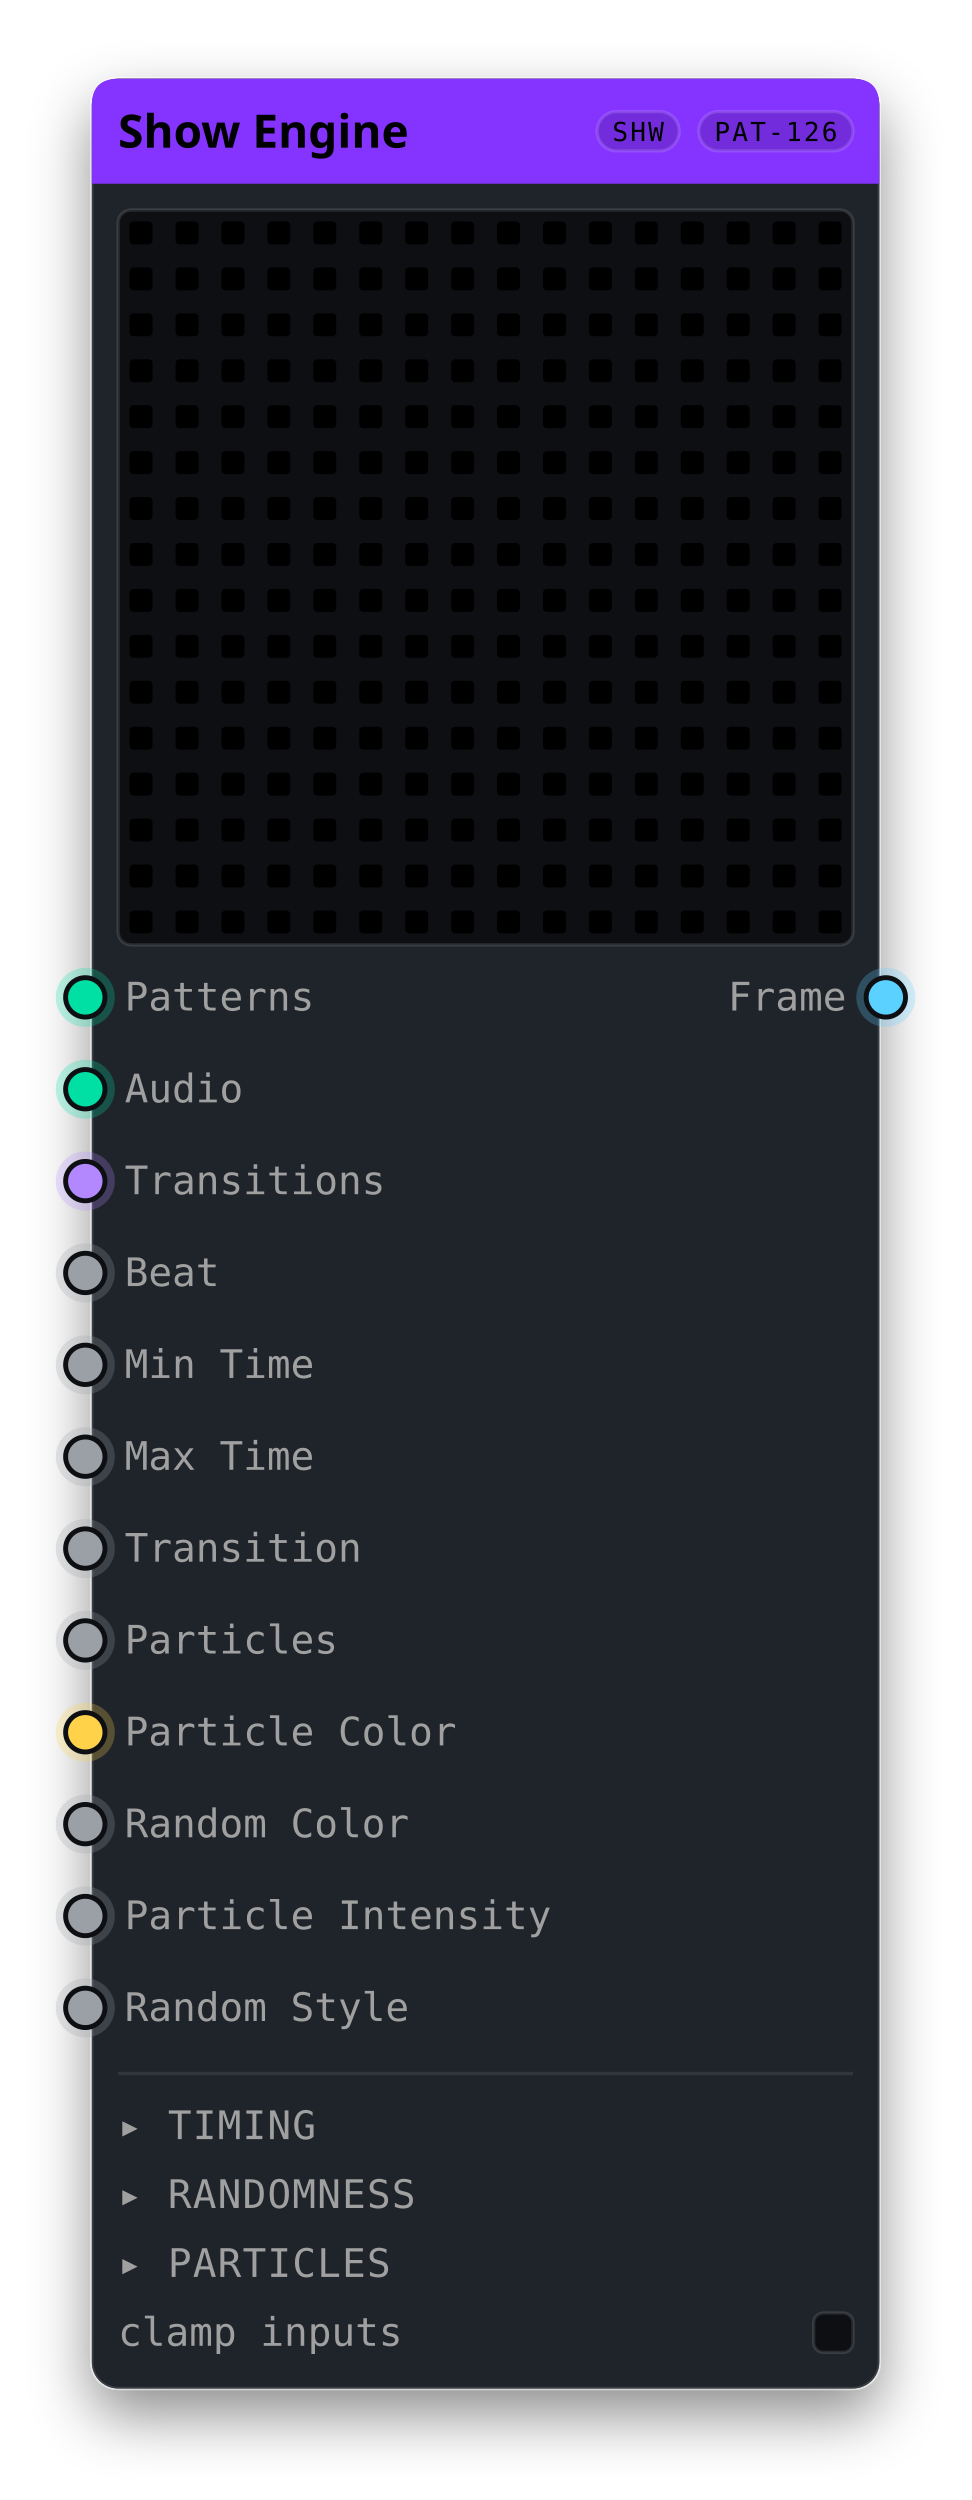
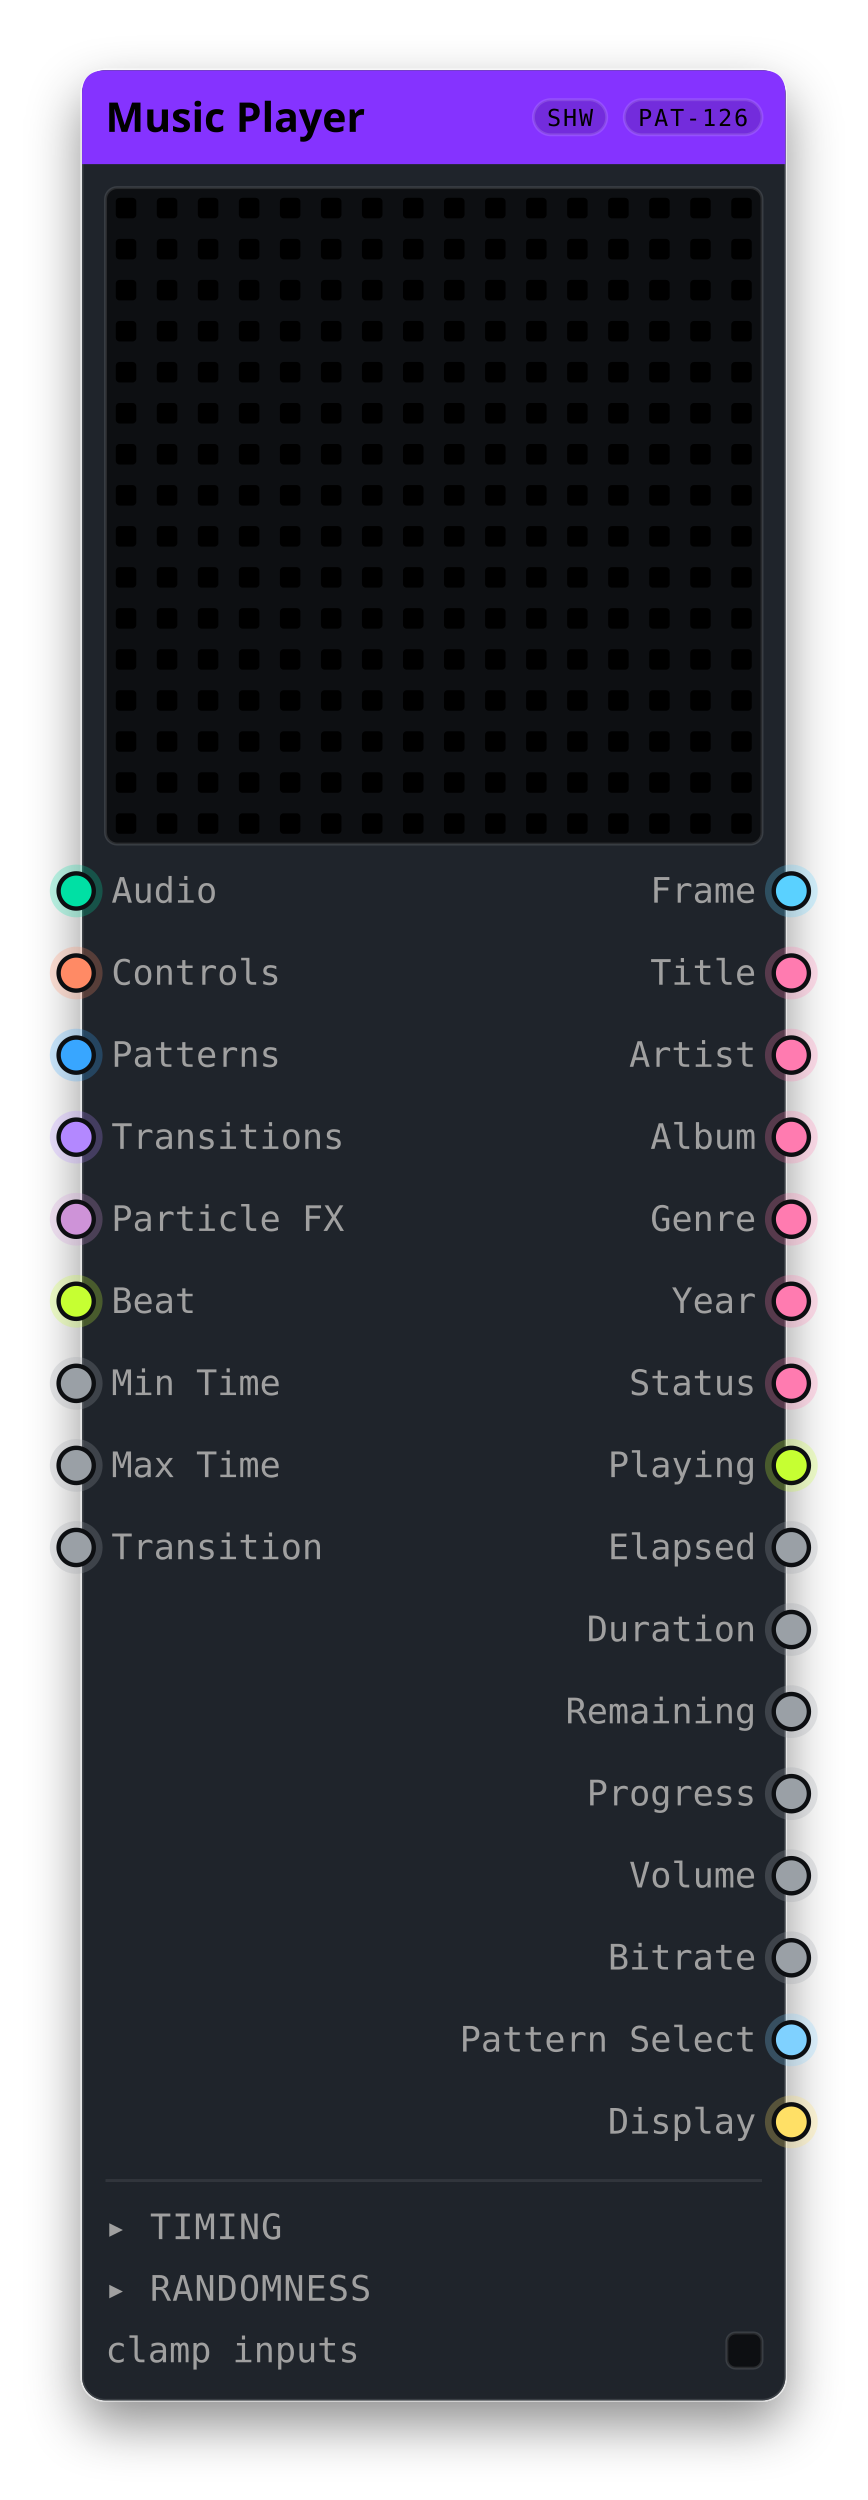
- <svg xmlns="http://www.w3.org/2000/svg" viewBox="0 0 296 762" width="296" height="762" role="img" aria-label="Show Engine node">
+ <svg xmlns="http://www.w3.org/2000/svg" viewBox="0 0 296 853" width="296" height="853" role="img" aria-label="Music Player node">
  <defs>
    <filter id="shadow" x="-20%" y="-20%" width="140%" height="160%">
      <feDropShadow dx="0" dy="8" stdDeviation="9" flood-color="#000" flood-opacity="0.45" />
    </filter>
  </defs>
  <g transform="translate(28,24)">
-     <rect x="0" y="0" width="240" height="704" rx="8" fill="#1f242b" stroke="rgba(255,255,255,0.12)" filter="url(#shadow)" />
-     <rect x="0" y="0" width="240" height="704" rx="8" fill="#1f242b" stroke="rgba(255,255,255,0.12)" />
+     <rect x="0" y="0" width="240" height="795" rx="8" fill="#1f242b" stroke="rgba(255,255,255,0.12)" filter="url(#shadow)" />
+     <rect x="0" y="0" width="240" height="795" rx="8" fill="#1f242b" stroke="rgba(255,255,255,0.12)" />
    <path d="M0,32 L0,8 Q0,0 8,0 L232,0 Q240,0 240,8 L240,32 Z" fill="#8533ff" />
-     <text x="8" y="21" font-family="'Audiowide','Trebuchet MS','Arial Black',sans-serif" font-size="14" font-weight="600" fill="#000">Show Engine</text>
+     <text x="8" y="21" font-family="'Audiowide','Trebuchet MS','Arial Black',sans-serif" font-size="14" font-weight="600" fill="#000">Music Player</text>
    <rect x="154" y="10" width="25" height="12" rx="6" fill="rgba(0,0,0,0.14)" stroke="rgba(255,255,255,0.14)" />
    <text x="166.5" y="19" text-anchor="middle" font-family="'JetBrains Mono','Cascadia Mono','Consolas',monospace" font-size="8" letter-spacing="0.08em" fill="#000">SHW</text>
    <rect x="185" y="10" width="47" height="12" rx="6" fill="rgba(0,0,0,0.14)" stroke="rgba(255,255,255,0.14)" />
    <text x="208.5" y="19" text-anchor="middle" font-family="'JetBrains Mono','Cascadia Mono','Consolas',monospace" font-size="8" letter-spacing="0.08em" fill="#000">PAT-126</text>
    <rect x="8" y="40" width="224" height="224" rx="4" fill="#0d0f12" stroke="rgba(255,255,255,0.12)" />
    <rect x="11.50" y="43.50" width="7.00" height="7.00" rx="1.26" fill="rgb(0,0,0)" />
    <rect x="25.50" y="43.50" width="7.00" height="7.00" rx="1.26" fill="rgb(0,0,0)" />
    <rect x="39.50" y="43.50" width="7.00" height="7.00" rx="1.26" fill="rgb(0,0,0)" />
    <rect x="53.50" y="43.50" width="7.00" height="7.00" rx="1.26" fill="rgb(0,0,0)" />
    <rect x="67.50" y="43.50" width="7.00" height="7.00" rx="1.26" fill="rgb(0,0,0)" />
    <rect x="81.50" y="43.50" width="7.00" height="7.00" rx="1.26" fill="rgb(0,0,0)" />
    <rect x="95.50" y="43.50" width="7.00" height="7.00" rx="1.26" fill="rgb(0,0,0)" />
    <rect x="109.50" y="43.50" width="7.00" height="7.00" rx="1.26" fill="rgb(0,0,0)" />
    <rect x="123.50" y="43.50" width="7.00" height="7.00" rx="1.26" fill="rgb(0,0,0)" />
    <rect x="137.50" y="43.50" width="7.00" height="7.00" rx="1.26" fill="rgb(0,0,0)" />
    <rect x="151.50" y="43.50" width="7.00" height="7.00" rx="1.26" fill="rgb(0,0,0)" />
    <rect x="165.50" y="43.50" width="7.00" height="7.00" rx="1.26" fill="rgb(0,0,0)" />
    <rect x="179.50" y="43.50" width="7.00" height="7.00" rx="1.26" fill="rgb(0,0,0)" />
    <rect x="193.50" y="43.50" width="7.00" height="7.00" rx="1.26" fill="rgb(0,0,0)" />
    <rect x="207.50" y="43.50" width="7.00" height="7.00" rx="1.26" fill="rgb(0,0,0)" />
    <rect x="221.50" y="43.50" width="7.00" height="7.00" rx="1.26" fill="rgb(0,0,0)" />
    <rect x="11.50" y="57.50" width="7.00" height="7.00" rx="1.26" fill="rgb(0,0,0)" />
    <rect x="25.50" y="57.50" width="7.00" height="7.00" rx="1.26" fill="rgb(0,0,0)" />
    <rect x="39.50" y="57.50" width="7.00" height="7.00" rx="1.26" fill="rgb(0,0,0)" />
    <rect x="53.50" y="57.50" width="7.00" height="7.00" rx="1.26" fill="rgb(0,0,0)" />
    <rect x="67.50" y="57.50" width="7.00" height="7.00" rx="1.26" fill="rgb(0,0,0)" />
    <rect x="81.50" y="57.50" width="7.00" height="7.00" rx="1.26" fill="rgb(0,0,0)" />
    <rect x="95.50" y="57.50" width="7.00" height="7.00" rx="1.26" fill="rgb(0,0,0)" />
    <rect x="109.50" y="57.50" width="7.00" height="7.00" rx="1.26" fill="rgb(0,0,0)" />
    <rect x="123.50" y="57.50" width="7.00" height="7.00" rx="1.26" fill="rgb(0,0,0)" />
    <rect x="137.50" y="57.50" width="7.00" height="7.00" rx="1.26" fill="rgb(0,0,0)" />
    <rect x="151.50" y="57.50" width="7.00" height="7.00" rx="1.26" fill="rgb(0,0,0)" />
    <rect x="165.50" y="57.50" width="7.00" height="7.00" rx="1.26" fill="rgb(0,0,0)" />
    <rect x="179.50" y="57.50" width="7.00" height="7.00" rx="1.26" fill="rgb(0,0,0)" />
    <rect x="193.50" y="57.50" width="7.00" height="7.00" rx="1.26" fill="rgb(0,0,0)" />
    <rect x="207.50" y="57.50" width="7.00" height="7.00" rx="1.26" fill="rgb(0,0,0)" />
    <rect x="221.50" y="57.50" width="7.00" height="7.00" rx="1.26" fill="rgb(0,0,0)" />
    <rect x="11.50" y="71.50" width="7.00" height="7.00" rx="1.26" fill="rgb(0,0,0)" />
    <rect x="25.50" y="71.50" width="7.00" height="7.00" rx="1.26" fill="rgb(0,0,0)" />
    <rect x="39.50" y="71.50" width="7.00" height="7.00" rx="1.26" fill="rgb(0,0,0)" />
    <rect x="53.50" y="71.50" width="7.00" height="7.00" rx="1.26" fill="rgb(0,0,0)" />
    <rect x="67.50" y="71.50" width="7.00" height="7.00" rx="1.26" fill="rgb(0,0,0)" />
    <rect x="81.50" y="71.50" width="7.00" height="7.00" rx="1.26" fill="rgb(0,0,0)" />
    <rect x="95.50" y="71.50" width="7.00" height="7.00" rx="1.26" fill="rgb(0,0,0)" />
    <rect x="109.50" y="71.50" width="7.00" height="7.00" rx="1.26" fill="rgb(0,0,0)" />
    <rect x="123.50" y="71.50" width="7.00" height="7.00" rx="1.26" fill="rgb(0,0,0)" />
    <rect x="137.50" y="71.50" width="7.00" height="7.00" rx="1.26" fill="rgb(0,0,0)" />
    <rect x="151.50" y="71.50" width="7.00" height="7.00" rx="1.26" fill="rgb(0,0,0)" />
    <rect x="165.50" y="71.50" width="7.00" height="7.00" rx="1.26" fill="rgb(0,0,0)" />
    <rect x="179.50" y="71.50" width="7.00" height="7.00" rx="1.26" fill="rgb(0,0,0)" />
    <rect x="193.50" y="71.50" width="7.00" height="7.00" rx="1.26" fill="rgb(0,0,0)" />
    <rect x="207.50" y="71.50" width="7.00" height="7.00" rx="1.26" fill="rgb(0,0,0)" />
    <rect x="221.50" y="71.50" width="7.00" height="7.00" rx="1.26" fill="rgb(0,0,0)" />
    <rect x="11.50" y="85.50" width="7.00" height="7.00" rx="1.26" fill="rgb(0,0,0)" />
    <rect x="25.50" y="85.50" width="7.00" height="7.00" rx="1.26" fill="rgb(0,0,0)" />
    <rect x="39.50" y="85.50" width="7.00" height="7.00" rx="1.26" fill="rgb(0,0,0)" />
    <rect x="53.50" y="85.50" width="7.00" height="7.00" rx="1.26" fill="rgb(0,0,0)" />
    <rect x="67.50" y="85.50" width="7.00" height="7.00" rx="1.26" fill="rgb(0,0,0)" />
    <rect x="81.50" y="85.50" width="7.00" height="7.00" rx="1.26" fill="rgb(0,0,0)" />
    <rect x="95.50" y="85.50" width="7.00" height="7.00" rx="1.26" fill="rgb(0,0,0)" />
    <rect x="109.50" y="85.50" width="7.00" height="7.00" rx="1.26" fill="rgb(0,0,0)" />
    <rect x="123.50" y="85.50" width="7.00" height="7.00" rx="1.26" fill="rgb(0,0,0)" />
    <rect x="137.50" y="85.50" width="7.00" height="7.00" rx="1.26" fill="rgb(0,0,0)" />
    <rect x="151.50" y="85.50" width="7.00" height="7.00" rx="1.26" fill="rgb(0,0,0)" />
    <rect x="165.50" y="85.50" width="7.00" height="7.00" rx="1.26" fill="rgb(0,0,0)" />
    <rect x="179.50" y="85.50" width="7.00" height="7.00" rx="1.26" fill="rgb(0,0,0)" />
    <rect x="193.50" y="85.50" width="7.00" height="7.00" rx="1.26" fill="rgb(0,0,0)" />
    <rect x="207.50" y="85.50" width="7.00" height="7.00" rx="1.26" fill="rgb(0,0,0)" />
    <rect x="221.50" y="85.50" width="7.00" height="7.00" rx="1.26" fill="rgb(0,0,0)" />
    <rect x="11.50" y="99.50" width="7.00" height="7.00" rx="1.26" fill="rgb(0,0,0)" />
    <rect x="25.50" y="99.50" width="7.00" height="7.00" rx="1.26" fill="rgb(0,0,0)" />
    <rect x="39.50" y="99.50" width="7.00" height="7.00" rx="1.26" fill="rgb(0,0,0)" />
    <rect x="53.50" y="99.50" width="7.00" height="7.00" rx="1.26" fill="rgb(0,0,0)" />
    <rect x="67.50" y="99.50" width="7.00" height="7.00" rx="1.26" fill="rgb(0,0,0)" />
    <rect x="81.50" y="99.50" width="7.00" height="7.00" rx="1.26" fill="rgb(0,0,0)" />
    <rect x="95.50" y="99.50" width="7.00" height="7.00" rx="1.26" fill="rgb(0,0,0)" />
    <rect x="109.50" y="99.50" width="7.00" height="7.00" rx="1.26" fill="rgb(0,0,0)" />
    <rect x="123.50" y="99.50" width="7.00" height="7.00" rx="1.26" fill="rgb(0,0,0)" />
    <rect x="137.50" y="99.50" width="7.00" height="7.00" rx="1.26" fill="rgb(0,0,0)" />
    <rect x="151.50" y="99.50" width="7.00" height="7.00" rx="1.26" fill="rgb(0,0,0)" />
    <rect x="165.50" y="99.50" width="7.00" height="7.00" rx="1.26" fill="rgb(0,0,0)" />
    <rect x="179.50" y="99.50" width="7.00" height="7.00" rx="1.26" fill="rgb(0,0,0)" />
    <rect x="193.50" y="99.50" width="7.00" height="7.00" rx="1.26" fill="rgb(0,0,0)" />
    <rect x="207.50" y="99.50" width="7.00" height="7.00" rx="1.26" fill="rgb(0,0,0)" />
    <rect x="221.50" y="99.50" width="7.00" height="7.00" rx="1.26" fill="rgb(0,0,0)" />
    <rect x="11.50" y="113.50" width="7.00" height="7.00" rx="1.26" fill="rgb(0,0,0)" />
    <rect x="25.50" y="113.50" width="7.00" height="7.00" rx="1.26" fill="rgb(0,0,0)" />
    <rect x="39.50" y="113.50" width="7.00" height="7.00" rx="1.26" fill="rgb(0,0,0)" />
    <rect x="53.50" y="113.50" width="7.00" height="7.00" rx="1.26" fill="rgb(0,0,0)" />
    <rect x="67.50" y="113.50" width="7.00" height="7.00" rx="1.26" fill="rgb(0,0,0)" />
    <rect x="81.50" y="113.50" width="7.00" height="7.00" rx="1.26" fill="rgb(0,0,0)" />
    <rect x="95.50" y="113.50" width="7.00" height="7.00" rx="1.26" fill="rgb(0,0,0)" />
    <rect x="109.50" y="113.50" width="7.00" height="7.00" rx="1.26" fill="rgb(0,0,0)" />
    <rect x="123.50" y="113.50" width="7.00" height="7.00" rx="1.26" fill="rgb(0,0,0)" />
    <rect x="137.50" y="113.50" width="7.00" height="7.00" rx="1.26" fill="rgb(0,0,0)" />
    <rect x="151.50" y="113.50" width="7.00" height="7.00" rx="1.26" fill="rgb(0,0,0)" />
    <rect x="165.50" y="113.50" width="7.00" height="7.00" rx="1.26" fill="rgb(0,0,0)" />
    <rect x="179.50" y="113.50" width="7.00" height="7.00" rx="1.26" fill="rgb(0,0,0)" />
    <rect x="193.50" y="113.50" width="7.00" height="7.00" rx="1.26" fill="rgb(0,0,0)" />
    <rect x="207.50" y="113.50" width="7.00" height="7.00" rx="1.26" fill="rgb(0,0,0)" />
    <rect x="221.50" y="113.50" width="7.00" height="7.00" rx="1.26" fill="rgb(0,0,0)" />
    <rect x="11.50" y="127.50" width="7.00" height="7.00" rx="1.26" fill="rgb(0,0,0)" />
    <rect x="25.50" y="127.50" width="7.00" height="7.00" rx="1.26" fill="rgb(0,0,0)" />
    <rect x="39.50" y="127.50" width="7.00" height="7.00" rx="1.26" fill="rgb(0,0,0)" />
    <rect x="53.50" y="127.50" width="7.00" height="7.00" rx="1.26" fill="rgb(0,0,0)" />
    <rect x="67.50" y="127.50" width="7.00" height="7.00" rx="1.26" fill="rgb(0,0,0)" />
    <rect x="81.50" y="127.50" width="7.00" height="7.00" rx="1.26" fill="rgb(0,0,0)" />
    <rect x="95.50" y="127.50" width="7.00" height="7.00" rx="1.26" fill="rgb(0,0,0)" />
    <rect x="109.50" y="127.50" width="7.00" height="7.00" rx="1.26" fill="rgb(0,0,0)" />
    <rect x="123.50" y="127.50" width="7.00" height="7.00" rx="1.26" fill="rgb(0,0,0)" />
    <rect x="137.50" y="127.50" width="7.00" height="7.00" rx="1.26" fill="rgb(0,0,0)" />
    <rect x="151.50" y="127.50" width="7.00" height="7.00" rx="1.26" fill="rgb(0,0,0)" />
    <rect x="165.50" y="127.50" width="7.00" height="7.00" rx="1.26" fill="rgb(0,0,0)" />
    <rect x="179.50" y="127.50" width="7.00" height="7.00" rx="1.26" fill="rgb(0,0,0)" />
    <rect x="193.50" y="127.50" width="7.00" height="7.00" rx="1.26" fill="rgb(0,0,0)" />
    <rect x="207.50" y="127.50" width="7.00" height="7.00" rx="1.26" fill="rgb(0,0,0)" />
    <rect x="221.50" y="127.50" width="7.00" height="7.00" rx="1.26" fill="rgb(0,0,0)" />
    <rect x="11.50" y="141.50" width="7.00" height="7.00" rx="1.26" fill="rgb(0,0,0)" />
    <rect x="25.50" y="141.50" width="7.00" height="7.00" rx="1.26" fill="rgb(0,0,0)" />
    <rect x="39.50" y="141.50" width="7.00" height="7.00" rx="1.26" fill="rgb(0,0,0)" />
    <rect x="53.50" y="141.50" width="7.00" height="7.00" rx="1.26" fill="rgb(0,0,0)" />
    <rect x="67.50" y="141.50" width="7.00" height="7.00" rx="1.26" fill="rgb(0,0,0)" />
    <rect x="81.50" y="141.50" width="7.00" height="7.00" rx="1.26" fill="rgb(0,0,0)" />
    <rect x="95.50" y="141.50" width="7.00" height="7.00" rx="1.26" fill="rgb(0,0,0)" />
    <rect x="109.50" y="141.50" width="7.00" height="7.00" rx="1.26" fill="rgb(0,0,0)" />
    <rect x="123.50" y="141.50" width="7.00" height="7.00" rx="1.26" fill="rgb(0,0,0)" />
    <rect x="137.50" y="141.50" width="7.00" height="7.00" rx="1.26" fill="rgb(0,0,0)" />
    <rect x="151.50" y="141.50" width="7.00" height="7.00" rx="1.26" fill="rgb(0,0,0)" />
    <rect x="165.50" y="141.50" width="7.00" height="7.00" rx="1.26" fill="rgb(0,0,0)" />
    <rect x="179.50" y="141.50" width="7.00" height="7.00" rx="1.26" fill="rgb(0,0,0)" />
    <rect x="193.50" y="141.50" width="7.00" height="7.00" rx="1.26" fill="rgb(0,0,0)" />
    <rect x="207.50" y="141.50" width="7.00" height="7.00" rx="1.26" fill="rgb(0,0,0)" />
    <rect x="221.50" y="141.50" width="7.00" height="7.00" rx="1.26" fill="rgb(0,0,0)" />
    <rect x="11.50" y="155.50" width="7.00" height="7.00" rx="1.26" fill="rgb(0,0,0)" />
    <rect x="25.50" y="155.50" width="7.00" height="7.00" rx="1.26" fill="rgb(0,0,0)" />
    <rect x="39.50" y="155.50" width="7.00" height="7.00" rx="1.26" fill="rgb(0,0,0)" />
    <rect x="53.50" y="155.50" width="7.00" height="7.00" rx="1.26" fill="rgb(0,0,0)" />
    <rect x="67.50" y="155.50" width="7.00" height="7.00" rx="1.26" fill="rgb(0,0,0)" />
    <rect x="81.50" y="155.50" width="7.00" height="7.00" rx="1.26" fill="rgb(0,0,0)" />
    <rect x="95.50" y="155.50" width="7.00" height="7.00" rx="1.26" fill="rgb(0,0,0)" />
    <rect x="109.50" y="155.50" width="7.00" height="7.00" rx="1.26" fill="rgb(0,0,0)" />
    <rect x="123.50" y="155.50" width="7.00" height="7.00" rx="1.26" fill="rgb(0,0,0)" />
    <rect x="137.50" y="155.50" width="7.00" height="7.00" rx="1.26" fill="rgb(0,0,0)" />
    <rect x="151.50" y="155.50" width="7.00" height="7.00" rx="1.26" fill="rgb(0,0,0)" />
    <rect x="165.50" y="155.50" width="7.00" height="7.00" rx="1.26" fill="rgb(0,0,0)" />
    <rect x="179.50" y="155.50" width="7.00" height="7.00" rx="1.26" fill="rgb(0,0,0)" />
    <rect x="193.50" y="155.50" width="7.00" height="7.00" rx="1.26" fill="rgb(0,0,0)" />
    <rect x="207.50" y="155.50" width="7.00" height="7.00" rx="1.26" fill="rgb(0,0,0)" />
    <rect x="221.50" y="155.50" width="7.00" height="7.00" rx="1.26" fill="rgb(0,0,0)" />
    <rect x="11.50" y="169.50" width="7.00" height="7.00" rx="1.26" fill="rgb(0,0,0)" />
    <rect x="25.50" y="169.50" width="7.00" height="7.00" rx="1.26" fill="rgb(0,0,0)" />
    <rect x="39.50" y="169.50" width="7.00" height="7.00" rx="1.26" fill="rgb(0,0,0)" />
    <rect x="53.50" y="169.50" width="7.00" height="7.00" rx="1.26" fill="rgb(0,0,0)" />
    <rect x="67.50" y="169.50" width="7.00" height="7.00" rx="1.26" fill="rgb(0,0,0)" />
    <rect x="81.50" y="169.50" width="7.00" height="7.00" rx="1.26" fill="rgb(0,0,0)" />
    <rect x="95.50" y="169.50" width="7.00" height="7.00" rx="1.26" fill="rgb(0,0,0)" />
    <rect x="109.50" y="169.50" width="7.00" height="7.00" rx="1.26" fill="rgb(0,0,0)" />
    <rect x="123.50" y="169.50" width="7.00" height="7.00" rx="1.26" fill="rgb(0,0,0)" />
    <rect x="137.50" y="169.50" width="7.00" height="7.00" rx="1.26" fill="rgb(0,0,0)" />
    <rect x="151.50" y="169.50" width="7.00" height="7.00" rx="1.26" fill="rgb(0,0,0)" />
    <rect x="165.50" y="169.50" width="7.00" height="7.00" rx="1.26" fill="rgb(0,0,0)" />
    <rect x="179.50" y="169.50" width="7.00" height="7.00" rx="1.26" fill="rgb(0,0,0)" />
    <rect x="193.50" y="169.50" width="7.00" height="7.00" rx="1.26" fill="rgb(0,0,0)" />
    <rect x="207.50" y="169.50" width="7.00" height="7.00" rx="1.26" fill="rgb(0,0,0)" />
    <rect x="221.50" y="169.50" width="7.00" height="7.00" rx="1.26" fill="rgb(0,0,0)" />
    <rect x="11.50" y="183.50" width="7.00" height="7.00" rx="1.26" fill="rgb(0,0,0)" />
    <rect x="25.50" y="183.50" width="7.00" height="7.00" rx="1.26" fill="rgb(0,0,0)" />
    <rect x="39.50" y="183.50" width="7.00" height="7.00" rx="1.26" fill="rgb(0,0,0)" />
    <rect x="53.50" y="183.50" width="7.00" height="7.00" rx="1.26" fill="rgb(0,0,0)" />
    <rect x="67.50" y="183.50" width="7.00" height="7.00" rx="1.26" fill="rgb(0,0,0)" />
    <rect x="81.50" y="183.50" width="7.00" height="7.00" rx="1.26" fill="rgb(0,0,0)" />
    <rect x="95.50" y="183.50" width="7.00" height="7.00" rx="1.26" fill="rgb(0,0,0)" />
    <rect x="109.50" y="183.50" width="7.00" height="7.00" rx="1.26" fill="rgb(0,0,0)" />
    <rect x="123.50" y="183.50" width="7.00" height="7.00" rx="1.26" fill="rgb(0,0,0)" />
    <rect x="137.50" y="183.50" width="7.00" height="7.00" rx="1.26" fill="rgb(0,0,0)" />
    <rect x="151.50" y="183.50" width="7.00" height="7.00" rx="1.26" fill="rgb(0,0,0)" />
    <rect x="165.50" y="183.50" width="7.00" height="7.00" rx="1.26" fill="rgb(0,0,0)" />
    <rect x="179.50" y="183.50" width="7.00" height="7.00" rx="1.26" fill="rgb(0,0,0)" />
    <rect x="193.50" y="183.50" width="7.00" height="7.00" rx="1.26" fill="rgb(0,0,0)" />
    <rect x="207.50" y="183.50" width="7.00" height="7.00" rx="1.26" fill="rgb(0,0,0)" />
    <rect x="221.50" y="183.50" width="7.00" height="7.00" rx="1.26" fill="rgb(0,0,0)" />
    <rect x="11.50" y="197.50" width="7.00" height="7.00" rx="1.26" fill="rgb(0,0,0)" />
    <rect x="25.50" y="197.50" width="7.00" height="7.00" rx="1.26" fill="rgb(0,0,0)" />
    <rect x="39.50" y="197.50" width="7.00" height="7.00" rx="1.26" fill="rgb(0,0,0)" />
    <rect x="53.50" y="197.50" width="7.00" height="7.00" rx="1.26" fill="rgb(0,0,0)" />
    <rect x="67.50" y="197.50" width="7.00" height="7.00" rx="1.26" fill="rgb(0,0,0)" />
    <rect x="81.50" y="197.50" width="7.00" height="7.00" rx="1.26" fill="rgb(0,0,0)" />
    <rect x="95.50" y="197.50" width="7.00" height="7.00" rx="1.26" fill="rgb(0,0,0)" />
    <rect x="109.50" y="197.50" width="7.00" height="7.00" rx="1.26" fill="rgb(0,0,0)" />
    <rect x="123.50" y="197.50" width="7.00" height="7.00" rx="1.26" fill="rgb(0,0,0)" />
    <rect x="137.50" y="197.50" width="7.00" height="7.00" rx="1.26" fill="rgb(0,0,0)" />
    <rect x="151.50" y="197.50" width="7.00" height="7.00" rx="1.26" fill="rgb(0,0,0)" />
    <rect x="165.50" y="197.50" width="7.00" height="7.00" rx="1.26" fill="rgb(0,0,0)" />
    <rect x="179.50" y="197.50" width="7.00" height="7.00" rx="1.26" fill="rgb(0,0,0)" />
    <rect x="193.50" y="197.50" width="7.00" height="7.00" rx="1.26" fill="rgb(0,0,0)" />
    <rect x="207.50" y="197.50" width="7.00" height="7.00" rx="1.26" fill="rgb(0,0,0)" />
    <rect x="221.50" y="197.50" width="7.00" height="7.00" rx="1.26" fill="rgb(0,0,0)" />
    <rect x="11.50" y="211.50" width="7.00" height="7.00" rx="1.26" fill="rgb(0,0,0)" />
    <rect x="25.50" y="211.50" width="7.00" height="7.00" rx="1.26" fill="rgb(0,0,0)" />
    <rect x="39.50" y="211.50" width="7.00" height="7.00" rx="1.26" fill="rgb(0,0,0)" />
    <rect x="53.50" y="211.50" width="7.00" height="7.00" rx="1.26" fill="rgb(0,0,0)" />
    <rect x="67.50" y="211.50" width="7.00" height="7.00" rx="1.26" fill="rgb(0,0,0)" />
    <rect x="81.50" y="211.50" width="7.00" height="7.00" rx="1.26" fill="rgb(0,0,0)" />
    <rect x="95.50" y="211.50" width="7.00" height="7.00" rx="1.26" fill="rgb(0,0,0)" />
    <rect x="109.50" y="211.50" width="7.00" height="7.00" rx="1.26" fill="rgb(0,0,0)" />
    <rect x="123.50" y="211.50" width="7.00" height="7.00" rx="1.26" fill="rgb(0,0,0)" />
    <rect x="137.50" y="211.50" width="7.00" height="7.00" rx="1.26" fill="rgb(0,0,0)" />
    <rect x="151.50" y="211.50" width="7.00" height="7.00" rx="1.26" fill="rgb(0,0,0)" />
    <rect x="165.50" y="211.50" width="7.00" height="7.00" rx="1.26" fill="rgb(0,0,0)" />
    <rect x="179.50" y="211.50" width="7.00" height="7.00" rx="1.26" fill="rgb(0,0,0)" />
    <rect x="193.50" y="211.50" width="7.00" height="7.00" rx="1.26" fill="rgb(0,0,0)" />
    <rect x="207.50" y="211.50" width="7.00" height="7.00" rx="1.26" fill="rgb(0,0,0)" />
    <rect x="221.50" y="211.50" width="7.00" height="7.00" rx="1.26" fill="rgb(0,0,0)" />
    <rect x="11.50" y="225.50" width="7.00" height="7.00" rx="1.26" fill="rgb(0,0,0)" />
    <rect x="25.50" y="225.50" width="7.00" height="7.00" rx="1.26" fill="rgb(0,0,0)" />
    <rect x="39.50" y="225.50" width="7.00" height="7.00" rx="1.26" fill="rgb(0,0,0)" />
    <rect x="53.50" y="225.50" width="7.00" height="7.00" rx="1.26" fill="rgb(0,0,0)" />
    <rect x="67.50" y="225.50" width="7.00" height="7.00" rx="1.26" fill="rgb(0,0,0)" />
    <rect x="81.50" y="225.50" width="7.00" height="7.00" rx="1.26" fill="rgb(0,0,0)" />
    <rect x="95.50" y="225.50" width="7.00" height="7.00" rx="1.26" fill="rgb(0,0,0)" />
    <rect x="109.50" y="225.50" width="7.00" height="7.00" rx="1.26" fill="rgb(0,0,0)" />
    <rect x="123.50" y="225.50" width="7.00" height="7.00" rx="1.26" fill="rgb(0,0,0)" />
    <rect x="137.50" y="225.50" width="7.00" height="7.00" rx="1.26" fill="rgb(0,0,0)" />
    <rect x="151.50" y="225.50" width="7.00" height="7.00" rx="1.26" fill="rgb(0,0,0)" />
    <rect x="165.50" y="225.50" width="7.00" height="7.00" rx="1.26" fill="rgb(0,0,0)" />
    <rect x="179.50" y="225.50" width="7.00" height="7.00" rx="1.26" fill="rgb(0,0,0)" />
    <rect x="193.50" y="225.50" width="7.00" height="7.00" rx="1.26" fill="rgb(0,0,0)" />
    <rect x="207.50" y="225.50" width="7.00" height="7.00" rx="1.26" fill="rgb(0,0,0)" />
    <rect x="221.50" y="225.50" width="7.00" height="7.00" rx="1.26" fill="rgb(0,0,0)" />
    <rect x="11.50" y="239.50" width="7.00" height="7.00" rx="1.26" fill="rgb(0,0,0)" />
    <rect x="25.50" y="239.50" width="7.00" height="7.00" rx="1.26" fill="rgb(0,0,0)" />
    <rect x="39.50" y="239.50" width="7.00" height="7.00" rx="1.26" fill="rgb(0,0,0)" />
    <rect x="53.50" y="239.50" width="7.00" height="7.00" rx="1.26" fill="rgb(0,0,0)" />
    <rect x="67.50" y="239.50" width="7.00" height="7.00" rx="1.26" fill="rgb(0,0,0)" />
    <rect x="81.50" y="239.50" width="7.00" height="7.00" rx="1.26" fill="rgb(0,0,0)" />
    <rect x="95.50" y="239.50" width="7.00" height="7.00" rx="1.26" fill="rgb(0,0,0)" />
    <rect x="109.50" y="239.50" width="7.00" height="7.00" rx="1.26" fill="rgb(0,0,0)" />
    <rect x="123.50" y="239.50" width="7.00" height="7.00" rx="1.26" fill="rgb(0,0,0)" />
    <rect x="137.50" y="239.50" width="7.00" height="7.00" rx="1.26" fill="rgb(0,0,0)" />
    <rect x="151.50" y="239.50" width="7.00" height="7.00" rx="1.26" fill="rgb(0,0,0)" />
    <rect x="165.50" y="239.50" width="7.00" height="7.00" rx="1.26" fill="rgb(0,0,0)" />
    <rect x="179.50" y="239.50" width="7.00" height="7.00" rx="1.26" fill="rgb(0,0,0)" />
    <rect x="193.50" y="239.50" width="7.00" height="7.00" rx="1.26" fill="rgb(0,0,0)" />
    <rect x="207.50" y="239.50" width="7.00" height="7.00" rx="1.26" fill="rgb(0,0,0)" />
    <rect x="221.50" y="239.50" width="7.00" height="7.00" rx="1.26" fill="rgb(0,0,0)" />
    <rect x="11.50" y="253.50" width="7.00" height="7.00" rx="1.26" fill="rgb(0,0,0)" />
    <rect x="25.50" y="253.50" width="7.00" height="7.00" rx="1.26" fill="rgb(0,0,0)" />
    <rect x="39.50" y="253.50" width="7.00" height="7.00" rx="1.26" fill="rgb(0,0,0)" />
    <rect x="53.50" y="253.50" width="7.00" height="7.00" rx="1.26" fill="rgb(0,0,0)" />
    <rect x="67.50" y="253.50" width="7.00" height="7.00" rx="1.26" fill="rgb(0,0,0)" />
    <rect x="81.50" y="253.50" width="7.00" height="7.00" rx="1.26" fill="rgb(0,0,0)" />
    <rect x="95.50" y="253.50" width="7.00" height="7.00" rx="1.26" fill="rgb(0,0,0)" />
    <rect x="109.50" y="253.50" width="7.00" height="7.00" rx="1.26" fill="rgb(0,0,0)" />
    <rect x="123.50" y="253.50" width="7.00" height="7.00" rx="1.26" fill="rgb(0,0,0)" />
    <rect x="137.50" y="253.50" width="7.00" height="7.00" rx="1.26" fill="rgb(0,0,0)" />
    <rect x="151.50" y="253.50" width="7.00" height="7.00" rx="1.26" fill="rgb(0,0,0)" />
    <rect x="165.50" y="253.50" width="7.00" height="7.00" rx="1.26" fill="rgb(0,0,0)" />
    <rect x="179.50" y="253.50" width="7.00" height="7.00" rx="1.26" fill="rgb(0,0,0)" />
    <rect x="193.50" y="253.50" width="7.00" height="7.00" rx="1.26" fill="rgb(0,0,0)" />
    <rect x="207.50" y="253.50" width="7.00" height="7.00" rx="1.26" fill="rgb(0,0,0)" />
    <rect x="221.50" y="253.50" width="7.00" height="7.00" rx="1.26" fill="rgb(0,0,0)" />
    <circle cx="-2" cy="280" r="9" fill="#00e0a4" opacity="0.25" />
    <circle cx="-2" cy="280" r="6" fill="#00e0a4" stroke="#0d0f12" stroke-width="1.5" />
-     <text x="10" y="284" font-family="'JetBrains Mono','Cascadia Mono','Consolas',monospace" font-size="12" fill="#a0a0a0">Patterns</text>
+     <text x="10" y="284" font-family="'JetBrains Mono','Cascadia Mono','Consolas',monospace" font-size="12" fill="#a0a0a0">Audio</text>
    <circle cx="242" cy="280" r="9" fill="#5ad1ff" opacity="0.25" />
    <circle cx="242" cy="280" r="6" fill="#5ad1ff" stroke="#0d0f12" stroke-width="1.5" />
    <text x="230" y="284" text-anchor="end" font-family="'JetBrains Mono','Cascadia Mono','Consolas',monospace" font-size="12" fill="#a0a0a0">Frame</text>
-     <circle cx="-2" cy="308" r="9" fill="#00e0a4" opacity="0.25" />
-     <circle cx="-2" cy="308" r="6" fill="#00e0a4" stroke="#0d0f12" stroke-width="1.5" />
-     <text x="10" y="312" font-family="'JetBrains Mono','Cascadia Mono','Consolas',monospace" font-size="12" fill="#a0a0a0">Audio</text>
-     <circle cx="-2" cy="336" r="9" fill="#b388ff" opacity="0.25" />
-     <circle cx="-2" cy="336" r="6" fill="#b388ff" stroke="#0d0f12" stroke-width="1.5" />
-     <text x="10" y="340" font-family="'JetBrains Mono','Cascadia Mono','Consolas',monospace" font-size="12" fill="#a0a0a0">Transitions</text>
-     <circle cx="-2" cy="364" r="9" fill="#9aa0a6" opacity="0.25" />
-     <circle cx="-2" cy="364" r="6" fill="#9aa0a6" stroke="#0d0f12" stroke-width="1.5" />
-     <text x="10" y="368" font-family="'JetBrains Mono','Cascadia Mono','Consolas',monospace" font-size="12" fill="#a0a0a0">Beat</text>
-     <circle cx="-2" cy="392" r="9" fill="#9aa0a6" opacity="0.25" />
-     <circle cx="-2" cy="392" r="6" fill="#9aa0a6" stroke="#0d0f12" stroke-width="1.5" />
-     <text x="10" y="396" font-family="'JetBrains Mono','Cascadia Mono','Consolas',monospace" font-size="12" fill="#a0a0a0">Min Time</text>
-     <circle cx="-2" cy="420" r="9" fill="#9aa0a6" opacity="0.25" />
-     <circle cx="-2" cy="420" r="6" fill="#9aa0a6" stroke="#0d0f12" stroke-width="1.5" />
-     <text x="10" y="424" font-family="'JetBrains Mono','Cascadia Mono','Consolas',monospace" font-size="12" fill="#a0a0a0">Max Time</text>
+     <circle cx="-2" cy="308" r="9" fill="#ff8a65" opacity="0.25" />
+     <circle cx="-2" cy="308" r="6" fill="#ff8a65" stroke="#0d0f12" stroke-width="1.5" />
+     <text x="10" y="312" font-family="'JetBrains Mono','Cascadia Mono','Consolas',monospace" font-size="12" fill="#a0a0a0">Controls</text>
+     <circle cx="242" cy="308" r="9" fill="#ff7bb0" opacity="0.25" />
+     <circle cx="242" cy="308" r="6" fill="#ff7bb0" stroke="#0d0f12" stroke-width="1.5" />
+     <text x="230" y="312" text-anchor="end" font-family="'JetBrains Mono','Cascadia Mono','Consolas',monospace" font-size="12" fill="#a0a0a0">Title</text>
+     <circle cx="-2" cy="336" r="9" fill="#38a6ff" opacity="0.25" />
+     <circle cx="-2" cy="336" r="6" fill="#38a6ff" stroke="#0d0f12" stroke-width="1.5" />
+     <text x="10" y="340" font-family="'JetBrains Mono','Cascadia Mono','Consolas',monospace" font-size="12" fill="#a0a0a0">Patterns</text>
+     <circle cx="242" cy="336" r="9" fill="#ff7bb0" opacity="0.25" />
+     <circle cx="242" cy="336" r="6" fill="#ff7bb0" stroke="#0d0f12" stroke-width="1.5" />
+     <text x="230" y="340" text-anchor="end" font-family="'JetBrains Mono','Cascadia Mono','Consolas',monospace" font-size="12" fill="#a0a0a0">Artist</text>
+     <circle cx="-2" cy="364" r="9" fill="#b388ff" opacity="0.25" />
+     <circle cx="-2" cy="364" r="6" fill="#b388ff" stroke="#0d0f12" stroke-width="1.5" />
+     <text x="10" y="368" font-family="'JetBrains Mono','Cascadia Mono','Consolas',monospace" font-size="12" fill="#a0a0a0">Transitions</text>
+     <circle cx="242" cy="364" r="9" fill="#ff7bb0" opacity="0.25" />
+     <circle cx="242" cy="364" r="6" fill="#ff7bb0" stroke="#0d0f12" stroke-width="1.5" />
+     <text x="230" y="368" text-anchor="end" font-family="'JetBrains Mono','Cascadia Mono','Consolas',monospace" font-size="12" fill="#a0a0a0">Album</text>
+     <circle cx="-2" cy="392" r="9" fill="#ce93d8" opacity="0.25" />
+     <circle cx="-2" cy="392" r="6" fill="#ce93d8" stroke="#0d0f12" stroke-width="1.5" />
+     <text x="10" y="396" font-family="'JetBrains Mono','Cascadia Mono','Consolas',monospace" font-size="12" fill="#a0a0a0">Particle FX</text>
+     <circle cx="242" cy="392" r="9" fill="#ff7bb0" opacity="0.25" />
+     <circle cx="242" cy="392" r="6" fill="#ff7bb0" stroke="#0d0f12" stroke-width="1.5" />
+     <text x="230" y="396" text-anchor="end" font-family="'JetBrains Mono','Cascadia Mono','Consolas',monospace" font-size="12" fill="#a0a0a0">Genre</text>
+     <circle cx="-2" cy="420" r="9" fill="#c6ff32" opacity="0.25" />
+     <circle cx="-2" cy="420" r="6" fill="#c6ff32" stroke="#0d0f12" stroke-width="1.5" />
+     <text x="10" y="424" font-family="'JetBrains Mono','Cascadia Mono','Consolas',monospace" font-size="12" fill="#a0a0a0">Beat</text>
+     <circle cx="242" cy="420" r="9" fill="#ff7bb0" opacity="0.25" />
+     <circle cx="242" cy="420" r="6" fill="#ff7bb0" stroke="#0d0f12" stroke-width="1.5" />
+     <text x="230" y="424" text-anchor="end" font-family="'JetBrains Mono','Cascadia Mono','Consolas',monospace" font-size="12" fill="#a0a0a0">Year</text>
    <circle cx="-2" cy="448" r="9" fill="#9aa0a6" opacity="0.25" />
    <circle cx="-2" cy="448" r="6" fill="#9aa0a6" stroke="#0d0f12" stroke-width="1.5" />
-     <text x="10" y="452" font-family="'JetBrains Mono','Cascadia Mono','Consolas',monospace" font-size="12" fill="#a0a0a0">Transition</text>
+     <text x="10" y="452" font-family="'JetBrains Mono','Cascadia Mono','Consolas',monospace" font-size="12" fill="#a0a0a0">Min Time</text>
+     <circle cx="242" cy="448" r="9" fill="#ff7bb0" opacity="0.25" />
+     <circle cx="242" cy="448" r="6" fill="#ff7bb0" stroke="#0d0f12" stroke-width="1.5" />
+     <text x="230" y="452" text-anchor="end" font-family="'JetBrains Mono','Cascadia Mono','Consolas',monospace" font-size="12" fill="#a0a0a0">Status</text>
    <circle cx="-2" cy="476" r="9" fill="#9aa0a6" opacity="0.25" />
    <circle cx="-2" cy="476" r="6" fill="#9aa0a6" stroke="#0d0f12" stroke-width="1.5" />
-     <text x="10" y="480" font-family="'JetBrains Mono','Cascadia Mono','Consolas',monospace" font-size="12" fill="#a0a0a0">Particles</text>
-     <circle cx="-2" cy="504" r="9" fill="#ffd24a" opacity="0.25" />
-     <circle cx="-2" cy="504" r="6" fill="#ffd24a" stroke="#0d0f12" stroke-width="1.5" />
-     <text x="10" y="508" font-family="'JetBrains Mono','Cascadia Mono','Consolas',monospace" font-size="12" fill="#a0a0a0">Particle Color</text>
-     <circle cx="-2" cy="532" r="9" fill="#9aa0a6" opacity="0.25" />
-     <circle cx="-2" cy="532" r="6" fill="#9aa0a6" stroke="#0d0f12" stroke-width="1.5" />
-     <text x="10" y="536" font-family="'JetBrains Mono','Cascadia Mono','Consolas',monospace" font-size="12" fill="#a0a0a0">Random Color</text>
-     <circle cx="-2" cy="560" r="9" fill="#9aa0a6" opacity="0.25" />
-     <circle cx="-2" cy="560" r="6" fill="#9aa0a6" stroke="#0d0f12" stroke-width="1.5" />
-     <text x="10" y="564" font-family="'JetBrains Mono','Cascadia Mono','Consolas',monospace" font-size="12" fill="#a0a0a0">Particle Intensity</text>
-     <circle cx="-2" cy="588" r="9" fill="#9aa0a6" opacity="0.25" />
-     <circle cx="-2" cy="588" r="6" fill="#9aa0a6" stroke="#0d0f12" stroke-width="1.5" />
-     <text x="10" y="592" font-family="'JetBrains Mono','Cascadia Mono','Consolas',monospace" font-size="12" fill="#a0a0a0">Random Style</text>
-     <line x1="8" y1="608" x2="232" y2="608" stroke="rgba(255,255,255,0.08)" />
-     <text x="8" y="628" font-family="'JetBrains Mono','Cascadia Mono','Consolas',monospace" font-size="12" letter-spacing="0.03em" fill="#a0a0a0">▸ TIMING</text>
-     <text x="8" y="649" font-family="'JetBrains Mono','Cascadia Mono','Consolas',monospace" font-size="12" letter-spacing="0.03em" fill="#a0a0a0">▸ RANDOMNESS</text>
-     <text x="8" y="670" font-family="'JetBrains Mono','Cascadia Mono','Consolas',monospace" font-size="12" letter-spacing="0.03em" fill="#a0a0a0">▸ PARTICLES</text>
-     <text x="8" y="691" font-family="'JetBrains Mono','Cascadia Mono','Consolas',monospace" font-size="12" fill="#a0a0a0">clamp inputs</text>
+     <text x="10" y="480" font-family="'JetBrains Mono','Cascadia Mono','Consolas',monospace" font-size="12" fill="#a0a0a0">Max Time</text>
+     <circle cx="242" cy="476" r="9" fill="#c6ff32" opacity="0.25" />
+     <circle cx="242" cy="476" r="6" fill="#c6ff32" stroke="#0d0f12" stroke-width="1.5" />
+     <text x="230" y="480" text-anchor="end" font-family="'JetBrains Mono','Cascadia Mono','Consolas',monospace" font-size="12" fill="#a0a0a0">Playing</text>
+     <circle cx="-2" cy="504" r="9" fill="#9aa0a6" opacity="0.25" />
+     <circle cx="-2" cy="504" r="6" fill="#9aa0a6" stroke="#0d0f12" stroke-width="1.5" />
+     <text x="10" y="508" font-family="'JetBrains Mono','Cascadia Mono','Consolas',monospace" font-size="12" fill="#a0a0a0">Transition</text>
+     <circle cx="242" cy="504" r="9" fill="#9aa0a6" opacity="0.25" />
+     <circle cx="242" cy="504" r="6" fill="#9aa0a6" stroke="#0d0f12" stroke-width="1.5" />
+     <text x="230" y="508" text-anchor="end" font-family="'JetBrains Mono','Cascadia Mono','Consolas',monospace" font-size="12" fill="#a0a0a0">Elapsed</text>
+     <circle cx="242" cy="532" r="9" fill="#9aa0a6" opacity="0.25" />
+     <circle cx="242" cy="532" r="6" fill="#9aa0a6" stroke="#0d0f12" stroke-width="1.5" />
+     <text x="230" y="536" text-anchor="end" font-family="'JetBrains Mono','Cascadia Mono','Consolas',monospace" font-size="12" fill="#a0a0a0">Duration</text>
+     <circle cx="242" cy="560" r="9" fill="#9aa0a6" opacity="0.25" />
+     <circle cx="242" cy="560" r="6" fill="#9aa0a6" stroke="#0d0f12" stroke-width="1.5" />
+     <text x="230" y="564" text-anchor="end" font-family="'JetBrains Mono','Cascadia Mono','Consolas',monospace" font-size="12" fill="#a0a0a0">Remaining</text>
+     <circle cx="242" cy="588" r="9" fill="#9aa0a6" opacity="0.25" />
+     <circle cx="242" cy="588" r="6" fill="#9aa0a6" stroke="#0d0f12" stroke-width="1.5" />
+     <text x="230" y="592" text-anchor="end" font-family="'JetBrains Mono','Cascadia Mono','Consolas',monospace" font-size="12" fill="#a0a0a0">Progress</text>
+     <circle cx="242" cy="616" r="9" fill="#9aa0a6" opacity="0.25" />
+     <circle cx="242" cy="616" r="6" fill="#9aa0a6" stroke="#0d0f12" stroke-width="1.5" />
+     <text x="230" y="620" text-anchor="end" font-family="'JetBrains Mono','Cascadia Mono','Consolas',monospace" font-size="12" fill="#a0a0a0">Volume</text>
+     <circle cx="242" cy="644" r="9" fill="#9aa0a6" opacity="0.25" />
+     <circle cx="242" cy="644" r="6" fill="#9aa0a6" stroke="#0d0f12" stroke-width="1.5" />
+     <text x="230" y="648" text-anchor="end" font-family="'JetBrains Mono','Cascadia Mono','Consolas',monospace" font-size="12" fill="#a0a0a0">Bitrate</text>
+     <circle cx="242" cy="672" r="9" fill="#7fd1ff" opacity="0.25" />
+     <circle cx="242" cy="672" r="6" fill="#7fd1ff" stroke="#0d0f12" stroke-width="1.5" />
+     <text x="230" y="676" text-anchor="end" font-family="'JetBrains Mono','Cascadia Mono','Consolas',monospace" font-size="12" fill="#a0a0a0">Pattern Select</text>
+     <circle cx="242" cy="700" r="9" fill="#ffe066" opacity="0.25" />
+     <circle cx="242" cy="700" r="6" fill="#ffe066" stroke="#0d0f12" stroke-width="1.5" />
+     <text x="230" y="704" text-anchor="end" font-family="'JetBrains Mono','Cascadia Mono','Consolas',monospace" font-size="12" fill="#a0a0a0">Display</text>
+     <line x1="8" y1="720" x2="232" y2="720" stroke="rgba(255,255,255,0.08)" />
+     <text x="8" y="740" font-family="'JetBrains Mono','Cascadia Mono','Consolas',monospace" font-size="12" letter-spacing="0.03em" fill="#a0a0a0">▸ TIMING</text>
+     <text x="8" y="761" font-family="'JetBrains Mono','Cascadia Mono','Consolas',monospace" font-size="12" letter-spacing="0.03em" fill="#a0a0a0">▸ RANDOMNESS</text>
+     <text x="8" y="782" font-family="'JetBrains Mono','Cascadia Mono','Consolas',monospace" font-size="12" fill="#a0a0a0">clamp inputs</text>
    <g>
-       <rect x="220" y="681" width="12" height="12" rx="3" fill="#0d0f12" stroke="rgba(255,255,255,0.12)" />
+       <rect x="220" y="772" width="12" height="12" rx="3" fill="#0d0f12" stroke="rgba(255,255,255,0.12)" />
    </g>
  </g>
</svg>
